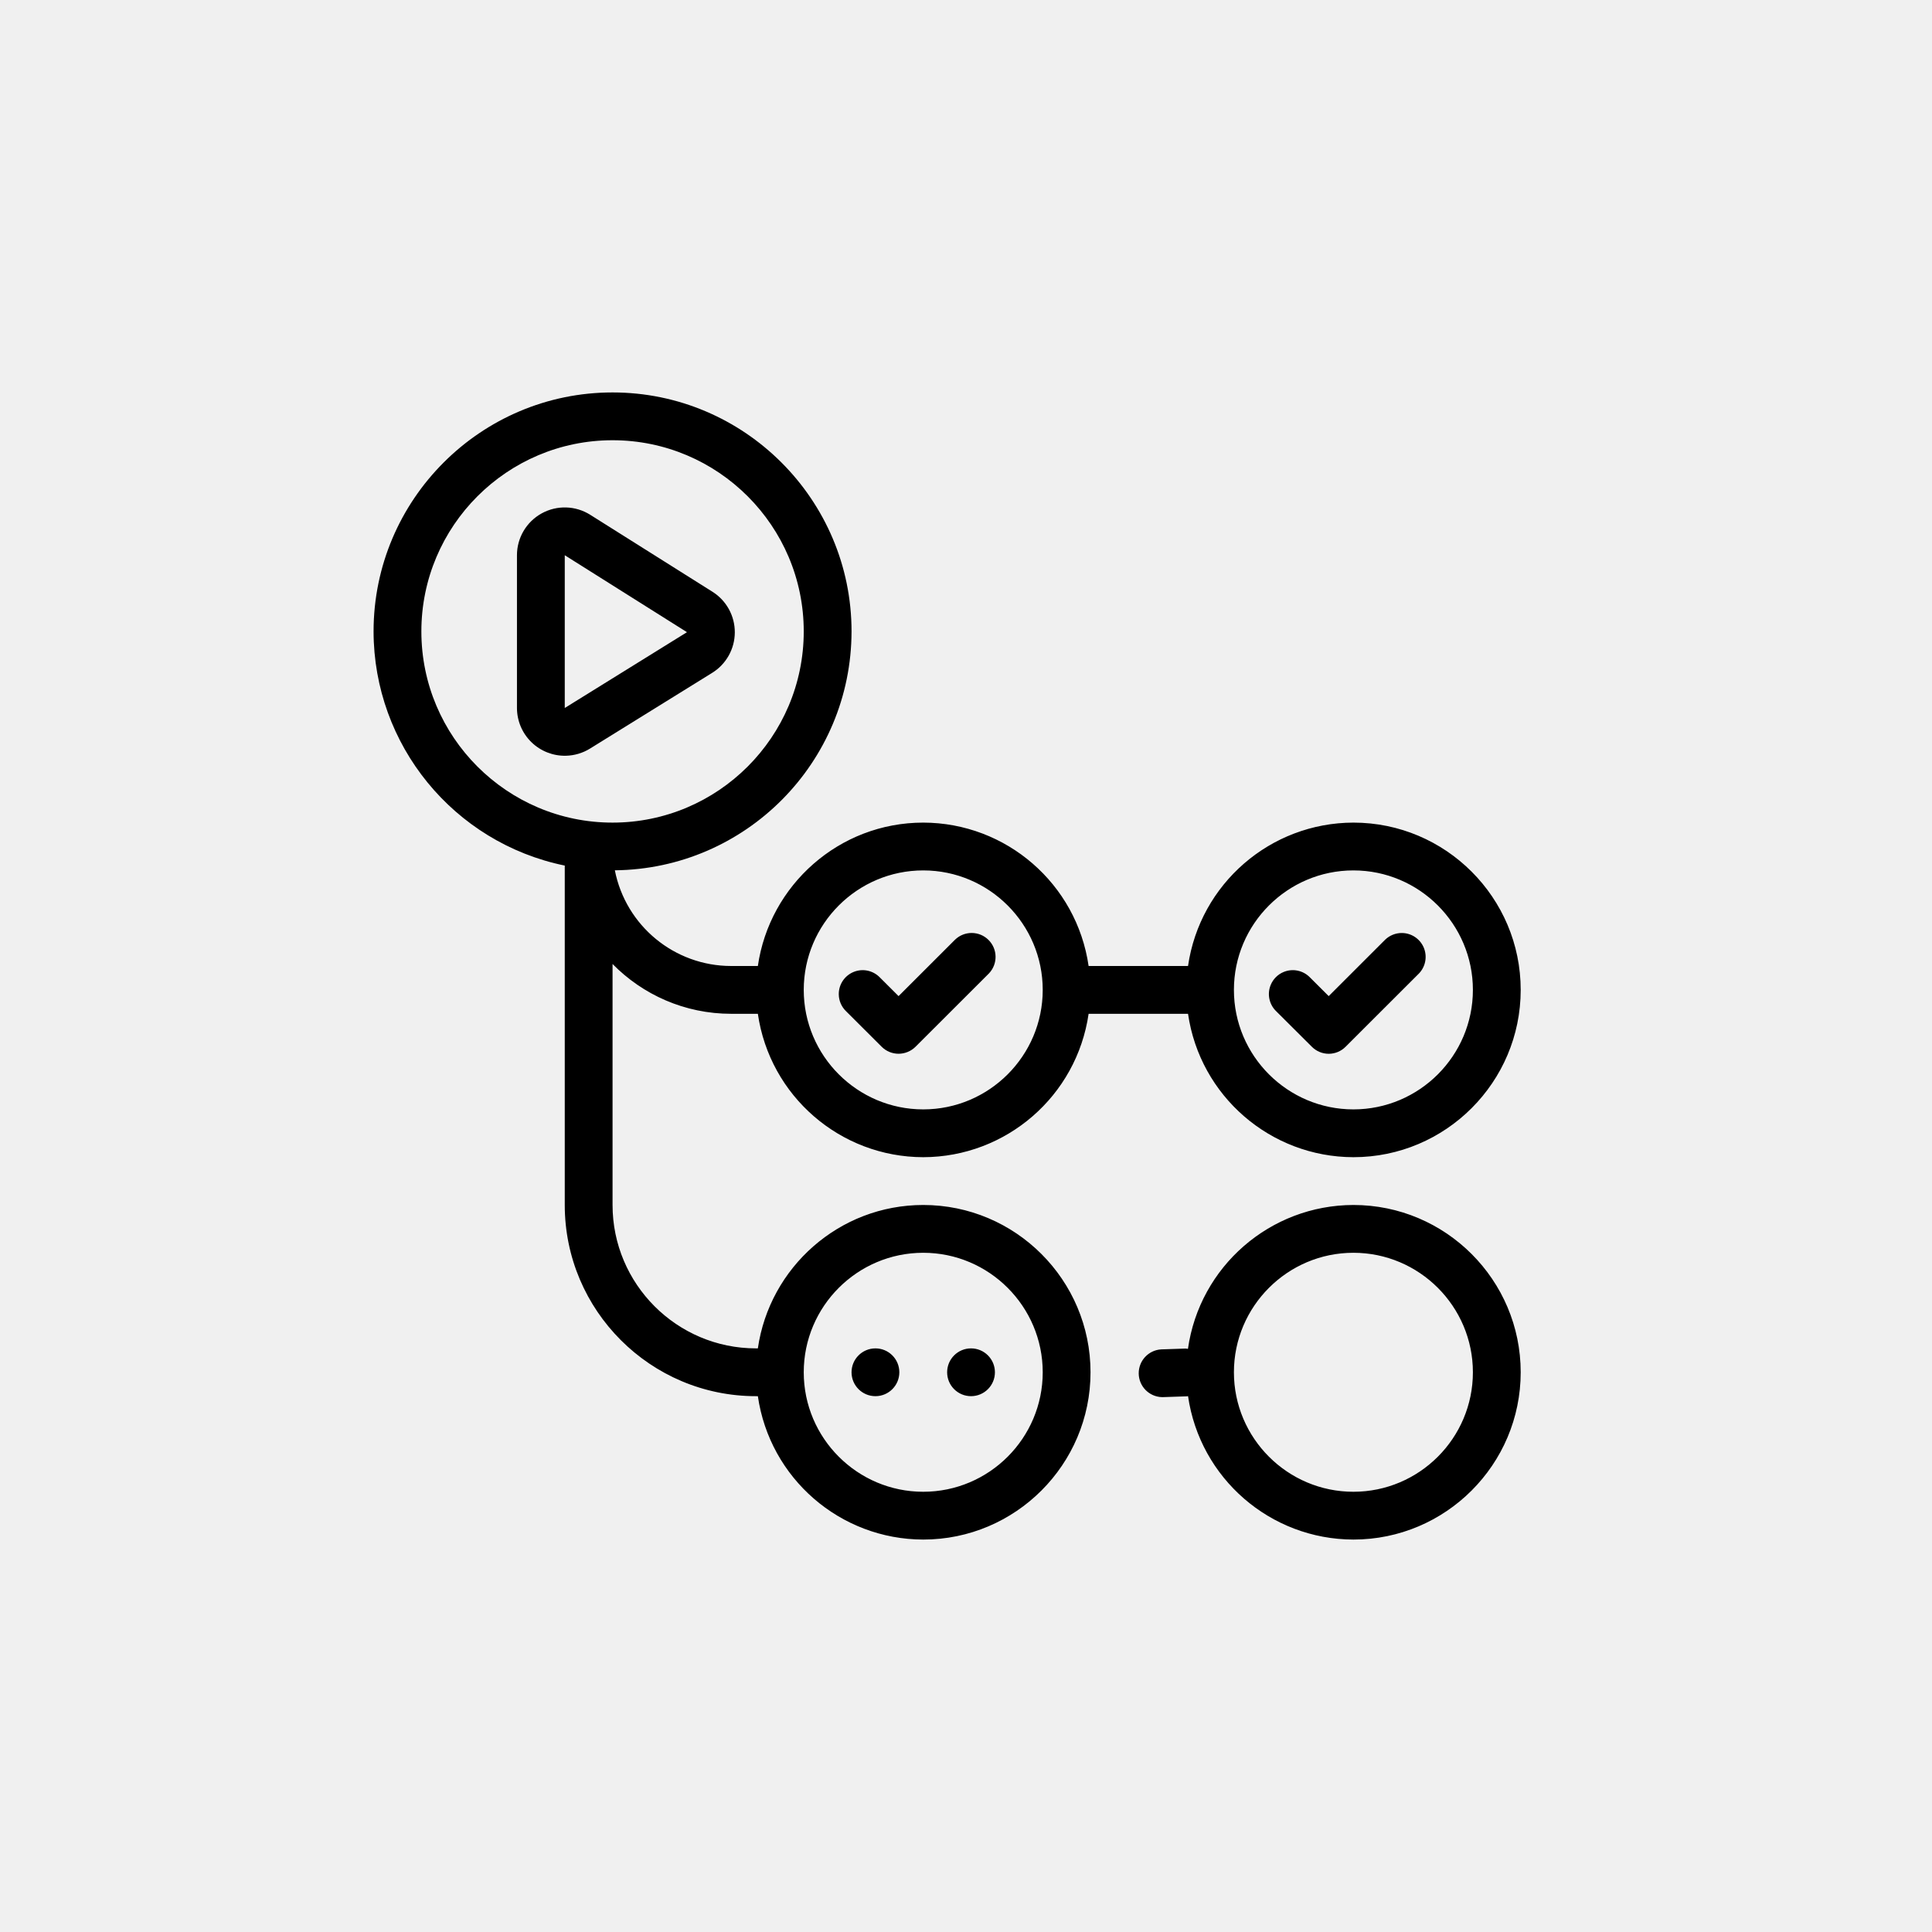
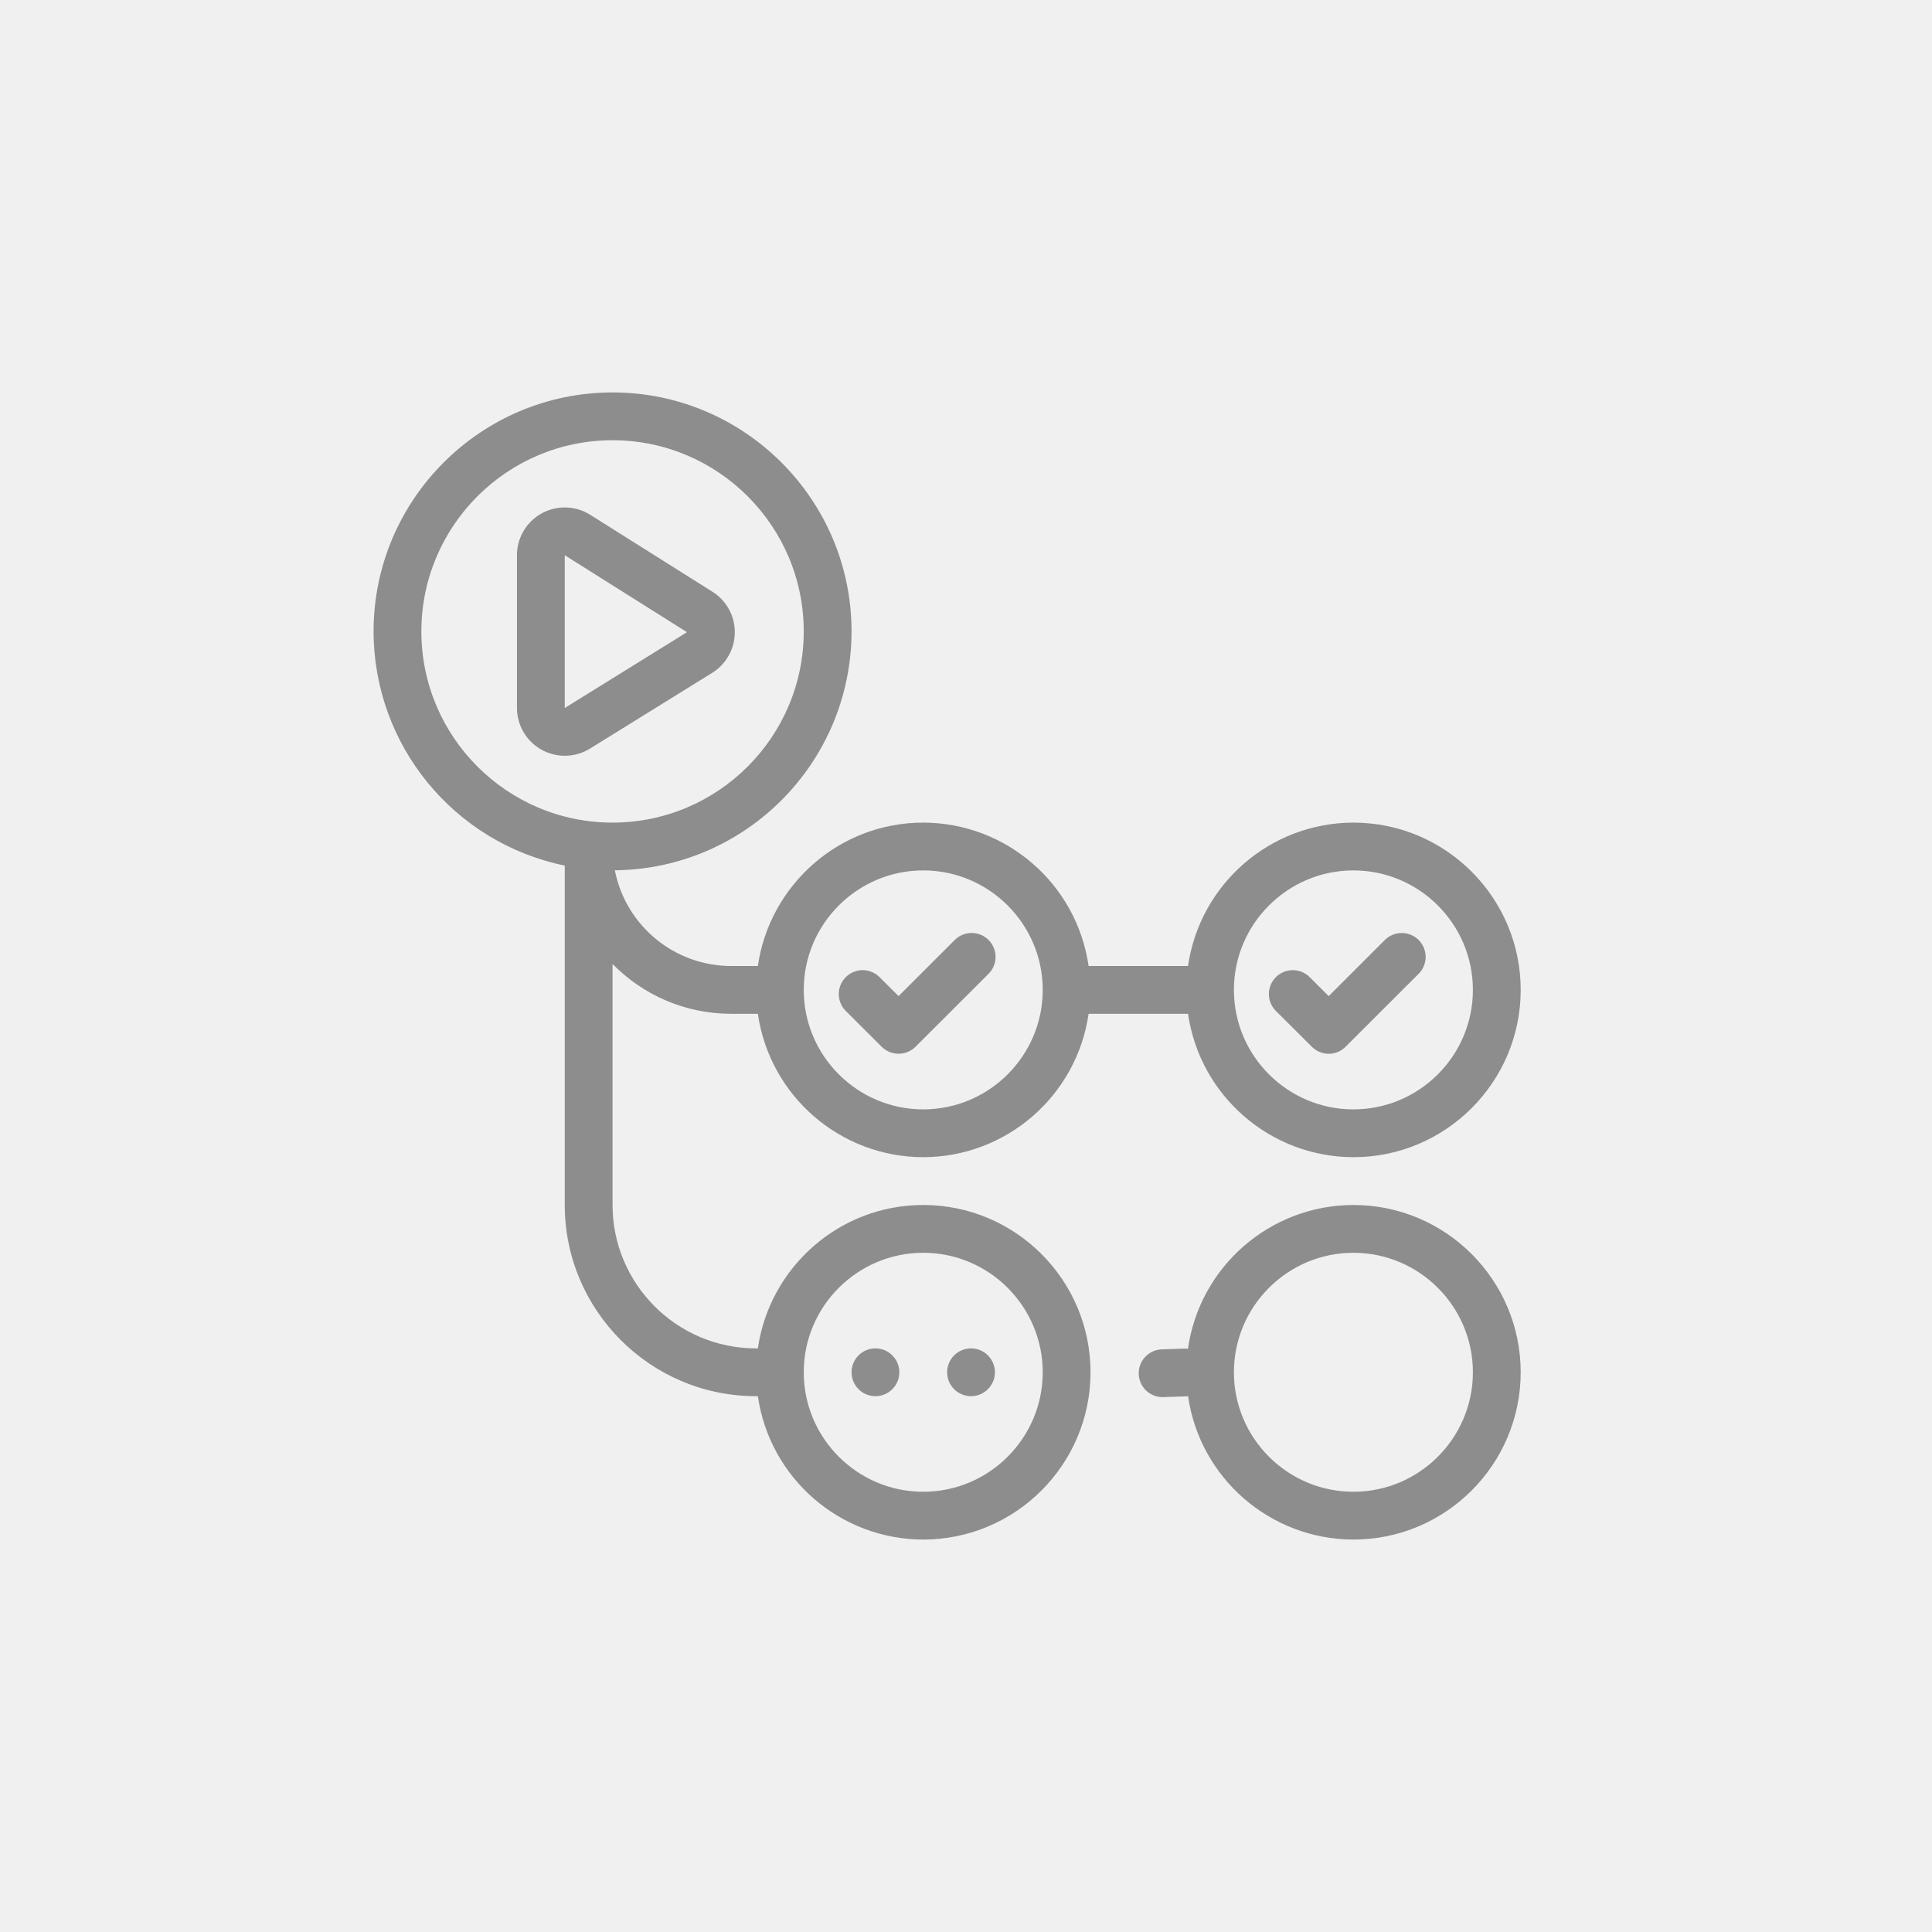
<svg xmlns="http://www.w3.org/2000/svg" width="512" height="512" fill="none" viewBox="0 0 512 512">
-   <style>@media (prefers-color-scheme:dark){path{fill:#fff}}</style>
-   <path fill="#000" d="M238.131 279.256a6.33 6.33 0 0 1-4.472-1.849l-9.436-9.412a6.32 6.32 0 0 1-1.94-4.497 6.335 6.335 0 0 1 10.882-4.471l4.966 4.953 14.959-14.947a6.338 6.338 0 0 1 8.968 8.956l-19.443 19.418a6.4 6.4 0 0 1-4.484 1.849m118.471-1.862 19.431-19.405a6.335 6.335 0 0 0-4.501-10.733 6.34 6.34 0 0 0-4.455 1.777l-14.959 14.947-4.965-4.953a6.34 6.34 0 0 0-6.956-1.451 6.32 6.32 0 0 0-3.458 3.468 6.327 6.327 0 0 0 1.471 6.951l9.449 9.412a6.3 6.3 0 0 0 4.474 1.857 6.3 6.3 0 0 0 4.469-1.87m-200.26-79.002 32.389-20.077a12.67 12.67 0 0 0 6.001-10.726 12.66 12.66 0 0 0-5.925-10.769l-32.389-20.393a12.66 12.66 0 0 0-12.871-.373A12.66 12.66 0 0 0 137 147.143v40.482a12.68 12.68 0 0 0 12.967 12.655 12.7 12.7 0 0 0 6.375-1.888m25.713-30.856-32.388 20.089v-40.482zM403 262.333c0 24.447-19.887 44.334-44.333 44.334a44.38 44.38 0 0 1-43.827-38h-26.347a44.37 44.37 0 0 1-43.826 38 44.36 44.36 0 0 1-43.827-38h-7.068c-12.312 0-23.433-5.054-31.439-13.199v63.865c0 20.951 17.05 38 38 38h.507c3.091-21.444 21.533-38 43.827-38 24.446 0 44.333 19.887 44.333 44.334C289 388.113 269.113 408 244.667 408a44.36 44.36 0 0 1-43.827-38h-.507c-27.942 0-50.666-22.724-50.666-50.667v-89.946A63.434 63.434 0 0 1 99 167.333C99 132.411 127.411 104 162.333 104s63.334 28.411 63.334 63.333a63.4 63.4 0 0 1-62.726 63.308A31.438 31.438 0 0 0 193.772 256h7.068c3.091-21.445 21.533-38 43.827-38a44.36 44.36 0 0 1 43.826 38h26.347a44.37 44.37 0 0 1 43.827-38C383.113 218 403 237.887 403 262.333M213 363.667c0 17.454 14.212 31.666 31.667 31.666 17.454 0 31.666-14.212 31.666-31.666S262.121 332 244.667 332 213 346.212 213 363.667M162.333 218C190.276 218 213 195.276 213 167.333c0-27.942-22.724-50.666-50.667-50.666-27.942 0-50.666 22.724-50.666 50.666 0 27.943 22.724 50.667 50.666 50.667m114 44.333c0-17.454-14.212-31.666-31.666-31.666S213 244.879 213 262.333 227.212 294 244.667 294c17.454 0 31.666-14.212 31.666-31.667m114 0c0-17.454-14.212-31.666-31.666-31.666S327 244.879 327 262.333 341.212 294 358.667 294c17.454 0 31.666-14.212 31.666-31.667M225.667 363.667a6.333 6.333 0 1 0 12.666 0 6.333 6.333 0 0 0-12.666 0m25.333 0a6.333 6.333 0 1 0 12.666 0 6.333 6.333 0 0 0-12.666 0m152 0C403 388.113 383.113 408 358.667 408a44.37 44.37 0 0 1-43.827-38.025c-.089.012-.165.063-.266.063l-6.409.215h-.216a6.333 6.333 0 0 1-.202-12.654l6.409-.215c.228-.025.443.076.659.089a44.37 44.37 0 0 1 43.852-38.14c24.446 0 44.333 19.887 44.333 44.334m-12.667 0c0-17.455-14.212-31.667-31.666-31.667S327 346.212 327 363.667c0 17.454 14.212 31.666 31.667 31.666 17.454 0 31.666-14.212 31.666-31.666" />
+   <path fill="#8d8d8d" d="M238.131 279.256a6.33 6.33 0 0 1-4.472-1.849l-9.436-9.412a6.32 6.32 0 0 1-1.94-4.497 6.335 6.335 0 0 1 10.882-4.471l4.966 4.953 14.959-14.947a6.338 6.338 0 0 1 8.968 8.956l-19.443 19.418a6.4 6.4 0 0 1-4.484 1.849m118.471-1.862 19.431-19.405a6.335 6.335 0 0 0-4.501-10.733 6.34 6.34 0 0 0-4.455 1.777l-14.959 14.947-4.965-4.953a6.34 6.34 0 0 0-6.956-1.451 6.32 6.32 0 0 0-3.458 3.468 6.327 6.327 0 0 0 1.471 6.951l9.449 9.412a6.3 6.3 0 0 0 4.474 1.857 6.3 6.3 0 0 0 4.469-1.87m-200.26-79.002 32.389-20.077a12.67 12.67 0 0 0 6.001-10.726 12.66 12.66 0 0 0-5.925-10.769l-32.389-20.393a12.66 12.66 0 0 0-12.871-.373A12.66 12.66 0 0 0 137 147.143v40.482a12.68 12.68 0 0 0 12.967 12.655 12.7 12.7 0 0 0 6.375-1.888m25.713-30.856-32.388 20.089v-40.482zM403 262.333c0 24.447-19.887 44.334-44.333 44.334a44.38 44.38 0 0 1-43.827-38h-26.347a44.37 44.37 0 0 1-43.826 38 44.36 44.36 0 0 1-43.827-38h-7.068c-12.312 0-23.433-5.054-31.439-13.199v63.865c0 20.951 17.05 38 38 38h.507c3.091-21.444 21.533-38 43.827-38 24.446 0 44.333 19.887 44.333 44.334C289 388.113 269.113 408 244.667 408a44.36 44.36 0 0 1-43.827-38h-.507c-27.942 0-50.666-22.724-50.666-50.667v-89.946A63.434 63.434 0 0 1 99 167.333C99 132.411 127.411 104 162.333 104s63.334 28.411 63.334 63.333a63.4 63.4 0 0 1-62.726 63.308A31.438 31.438 0 0 0 193.772 256h7.068c3.091-21.445 21.533-38 43.827-38a44.36 44.36 0 0 1 43.826 38h26.347a44.37 44.37 0 0 1 43.827-38C383.113 218 403 237.887 403 262.333M213 363.667c0 17.454 14.212 31.666 31.667 31.666 17.454 0 31.666-14.212 31.666-31.666S262.121 332 244.667 332 213 346.212 213 363.667M162.333 218C190.276 218 213 195.276 213 167.333c0-27.942-22.724-50.666-50.667-50.666-27.942 0-50.666 22.724-50.666 50.666 0 27.943 22.724 50.667 50.666 50.667m114 44.333c0-17.454-14.212-31.666-31.666-31.666S213 244.879 213 262.333 227.212 294 244.667 294c17.454 0 31.666-14.212 31.666-31.667m114 0c0-17.454-14.212-31.666-31.666-31.666S327 244.879 327 262.333 341.212 294 358.667 294c17.454 0 31.666-14.212 31.666-31.667M225.667 363.667a6.333 6.333 0 1 0 12.666 0 6.333 6.333 0 0 0-12.666 0m25.333 0a6.333 6.333 0 1 0 12.666 0 6.333 6.333 0 0 0-12.666 0m152 0C403 388.113 383.113 408 358.667 408a44.37 44.37 0 0 1-43.827-38.025c-.089.012-.165.063-.266.063l-6.409.215h-.216a6.333 6.333 0 0 1-.202-12.654l6.409-.215c.228-.025.443.076.659.089a44.37 44.37 0 0 1 43.852-38.14c24.446 0 44.333 19.887 44.333 44.334m-12.667 0c0-17.455-14.212-31.667-31.666-31.667S327 346.212 327 363.667c0 17.454 14.212 31.666 31.667 31.666 17.454 0 31.666-14.212 31.666-31.666" />
</svg>
